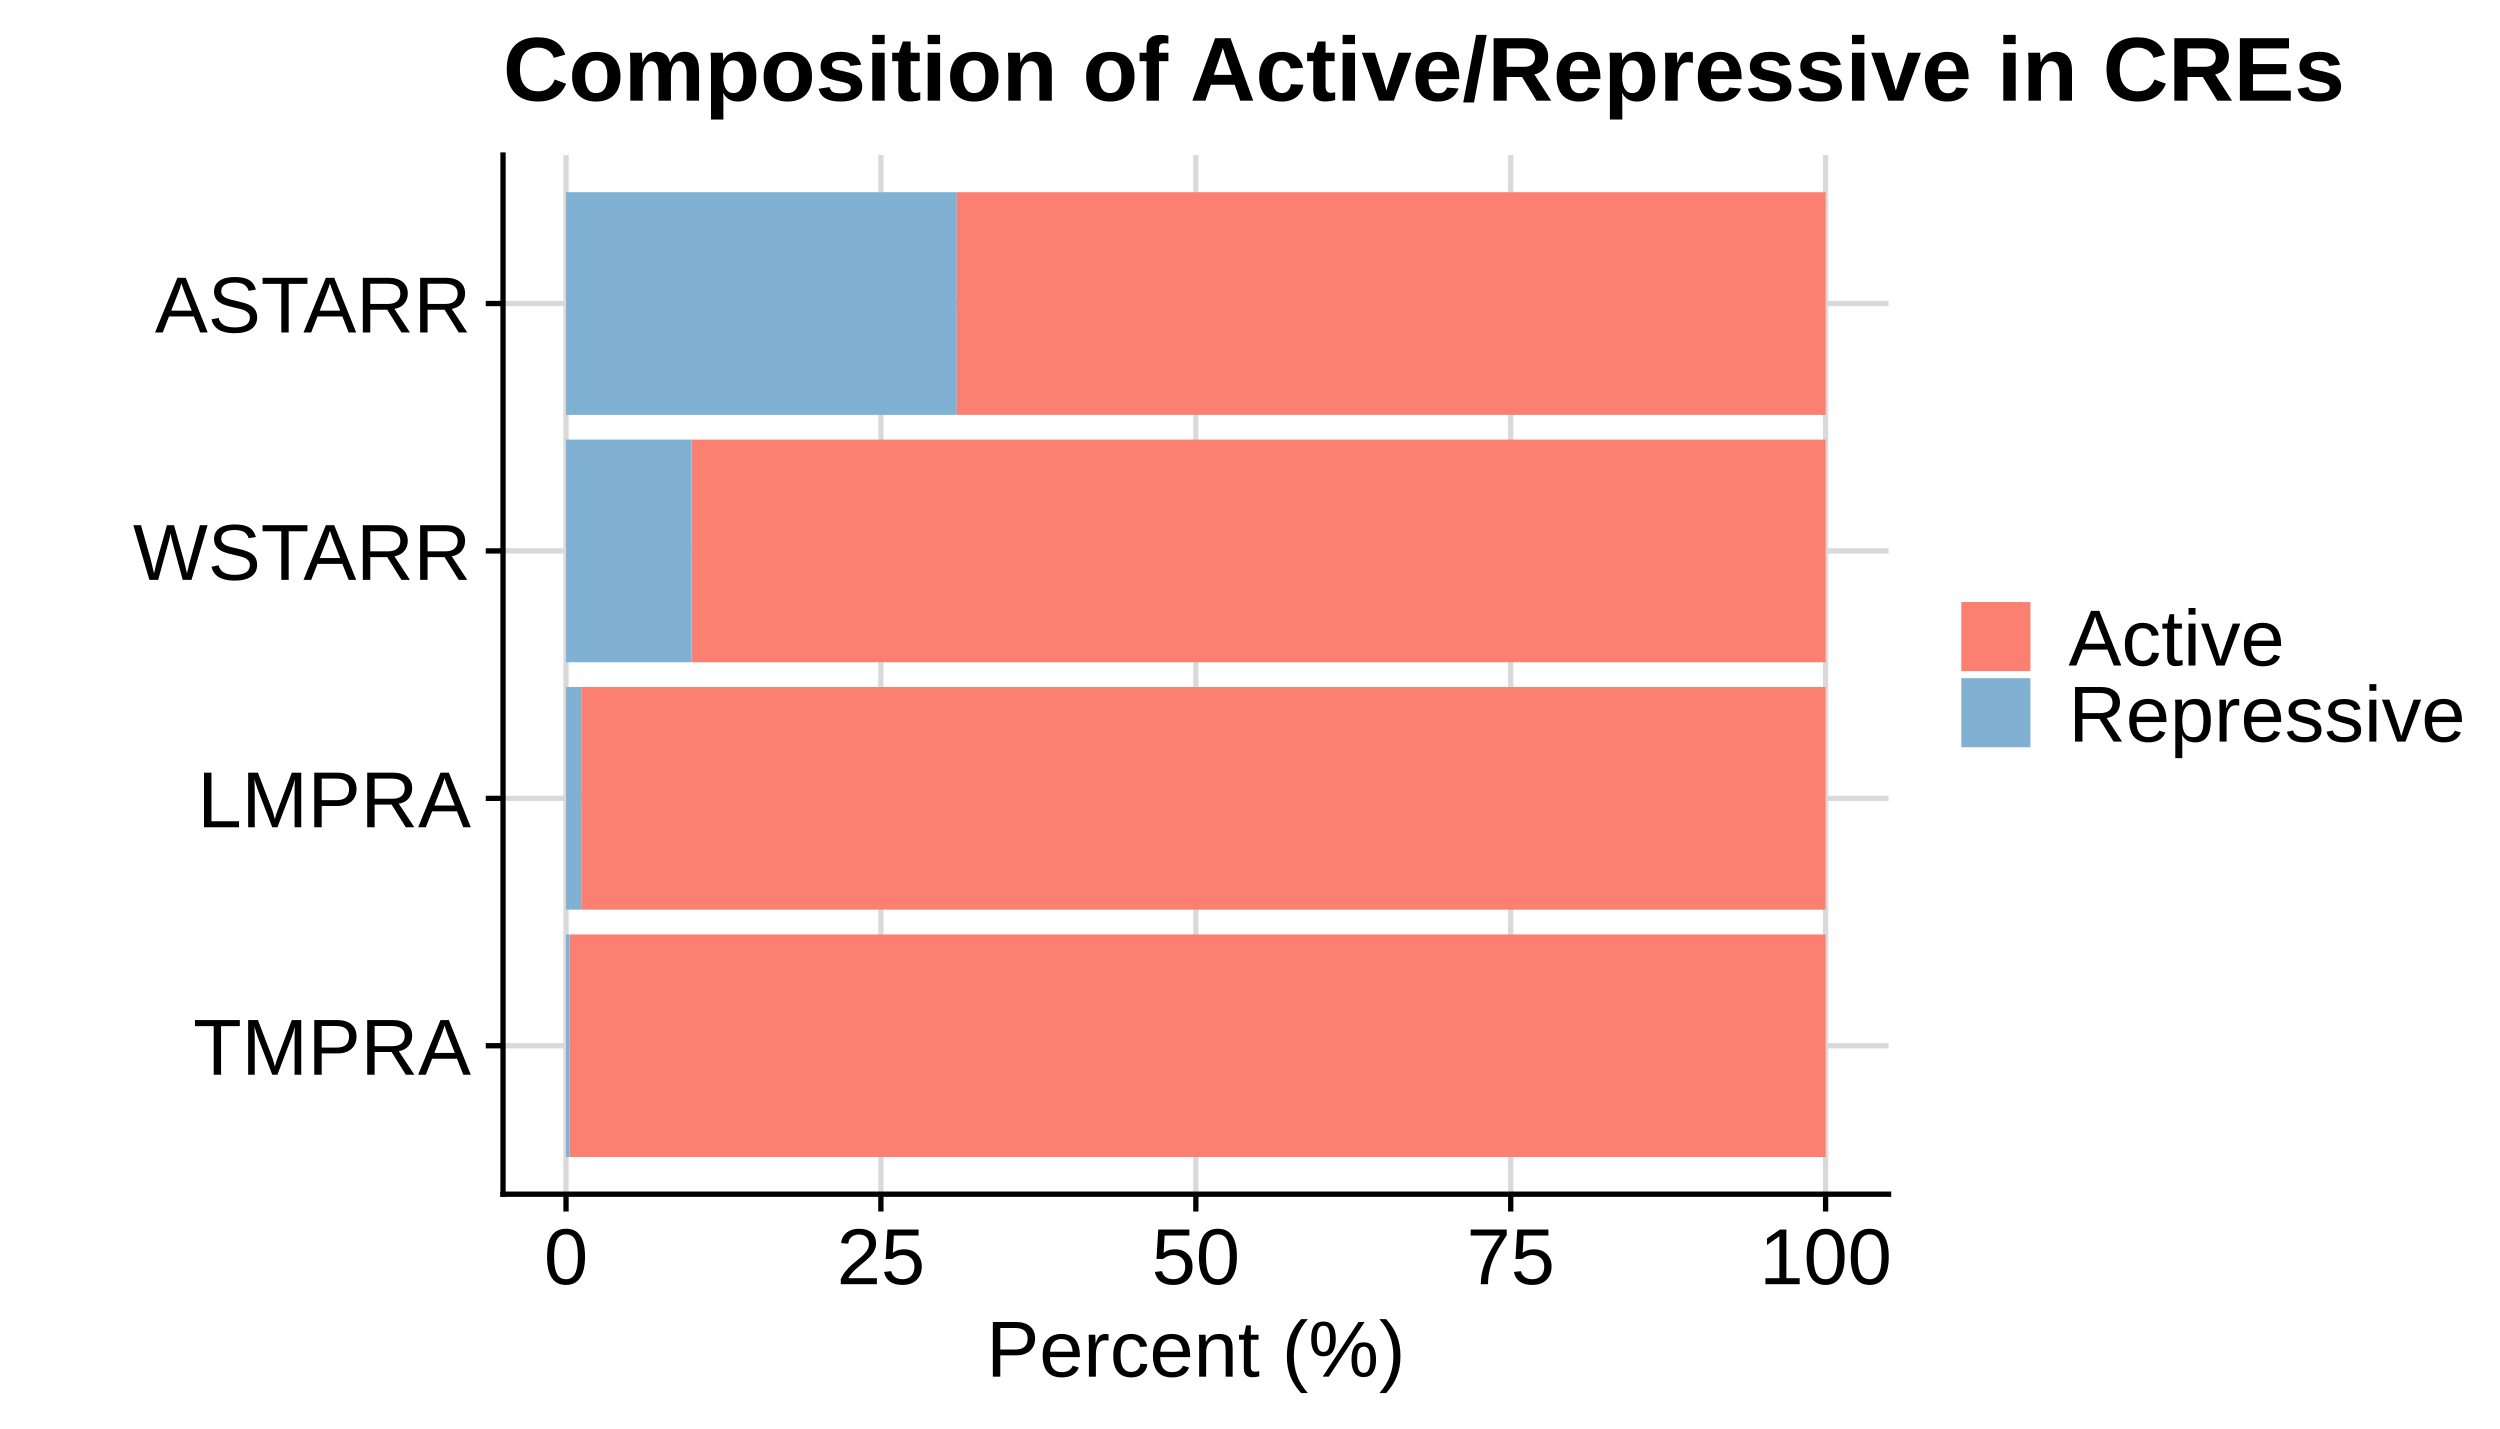
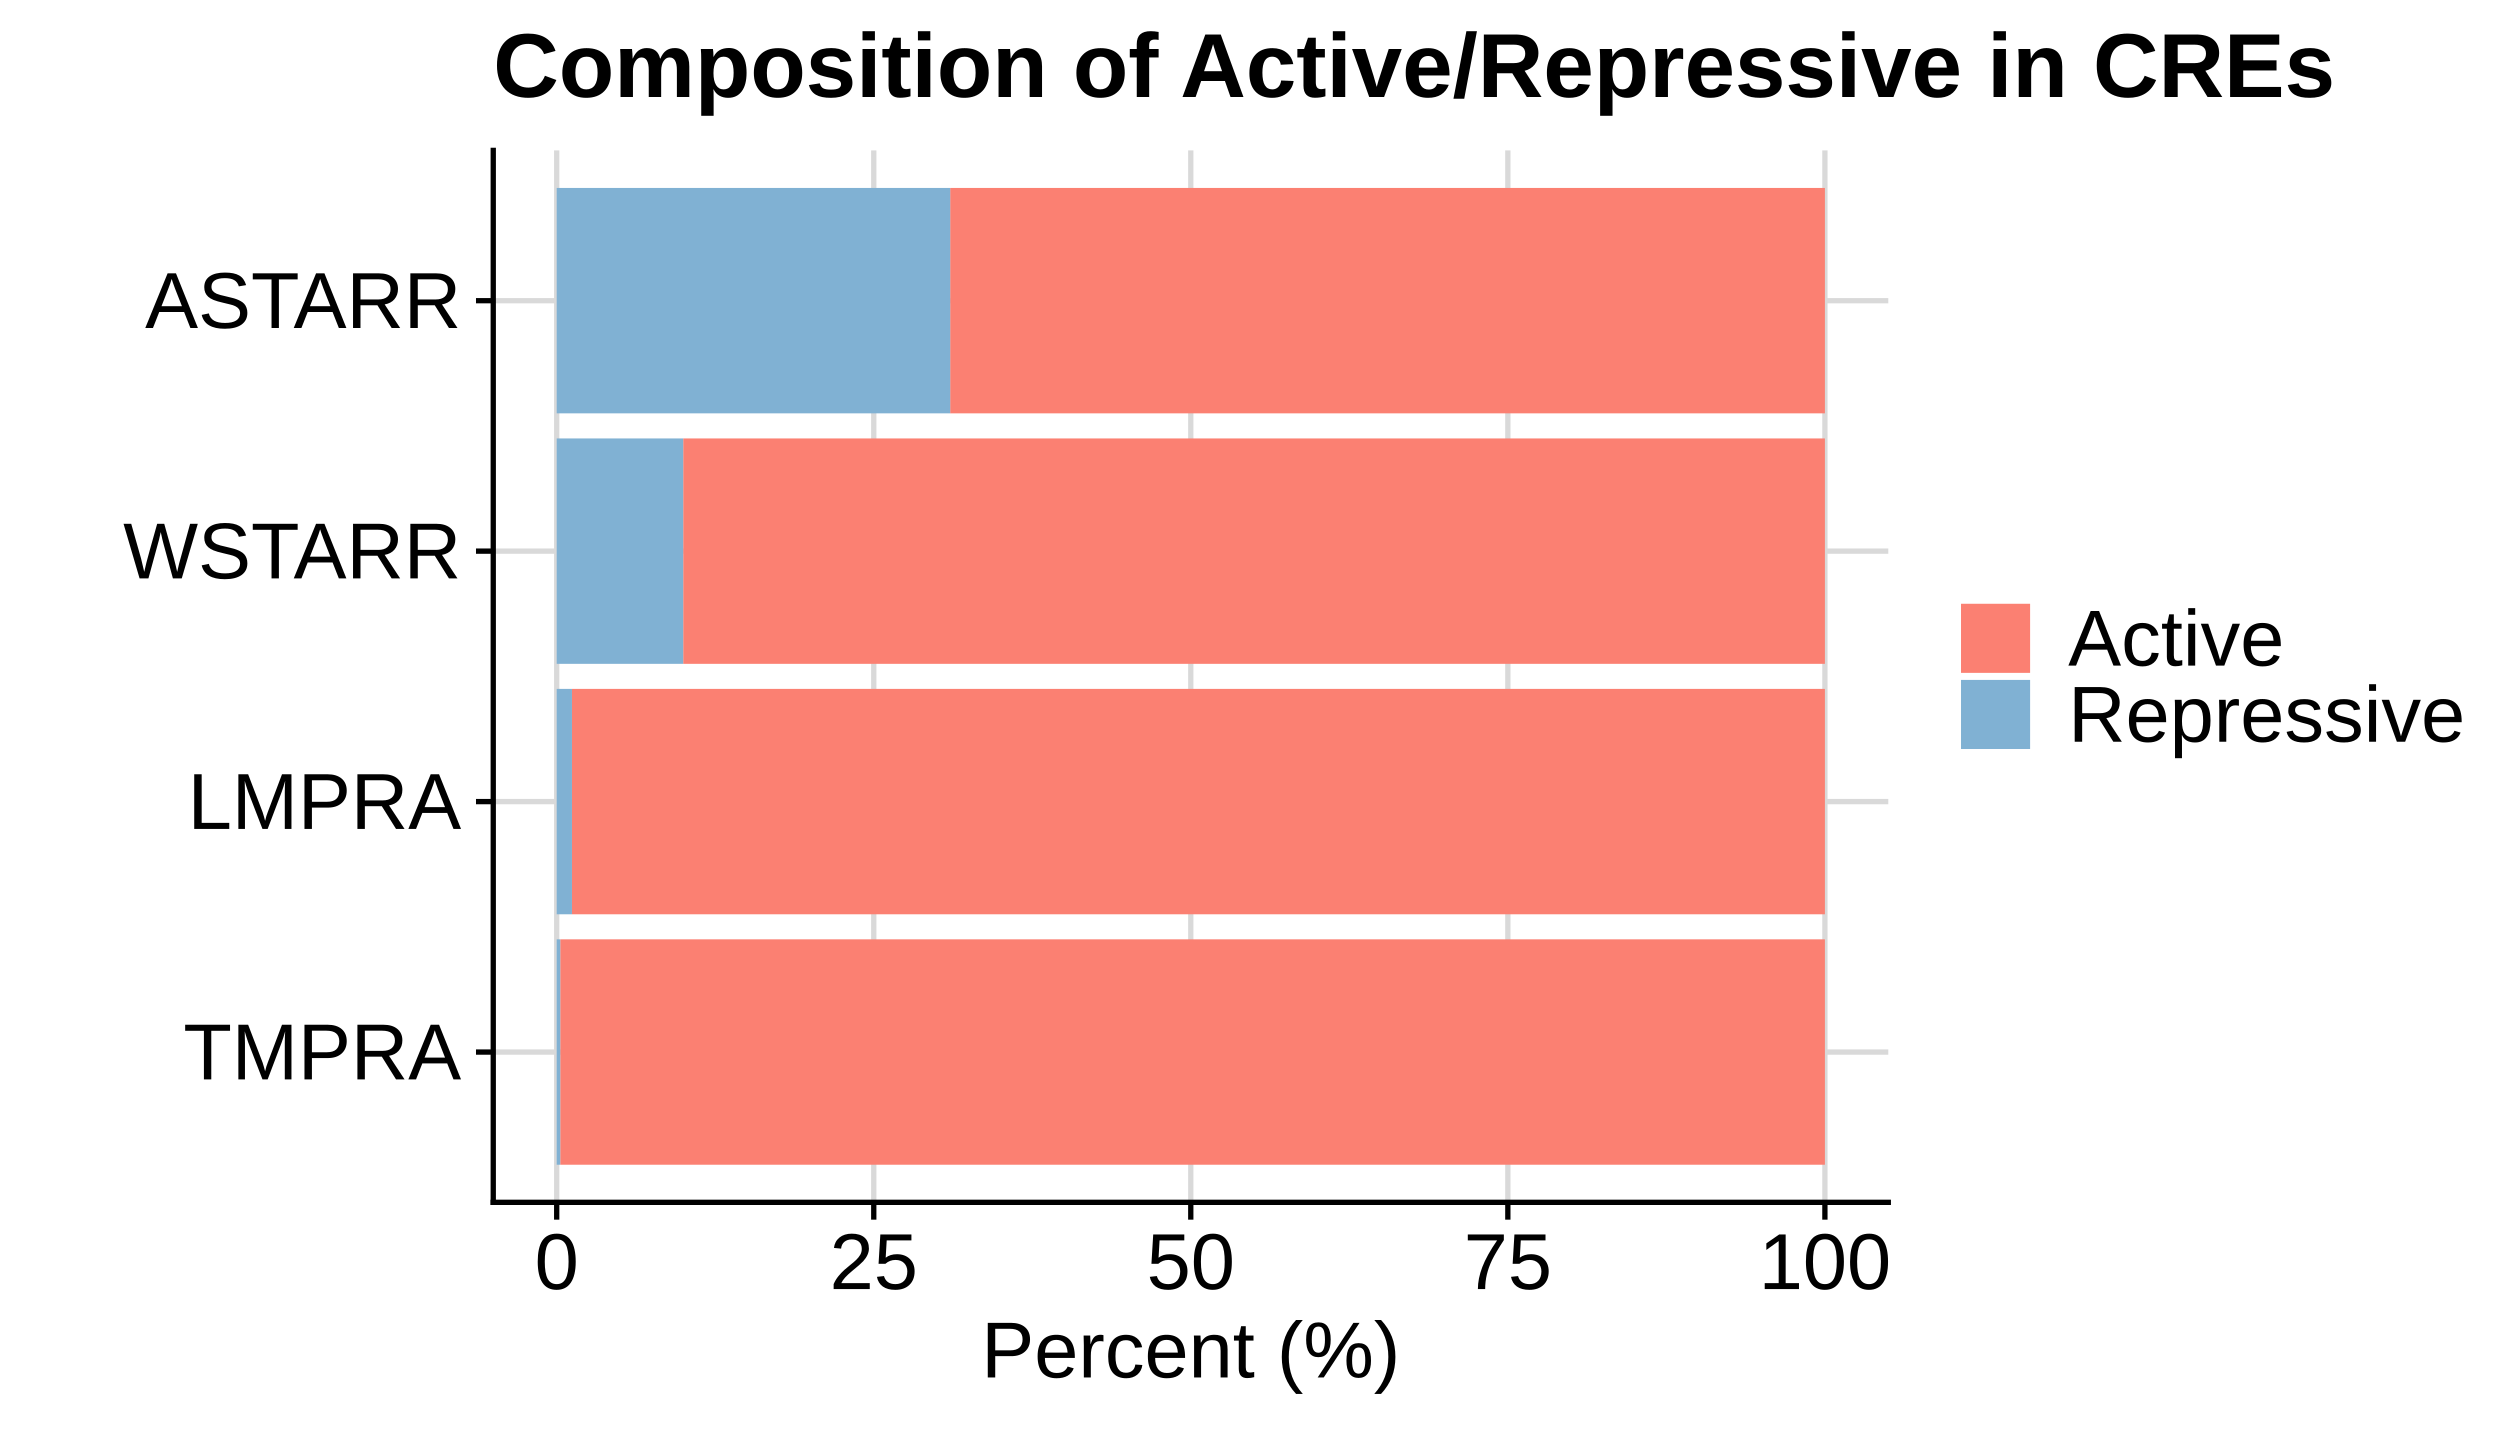
- <svg xmlns="http://www.w3.org/2000/svg" class="svglite" width="504.00pt" height="288.00pt" viewBox="0 0 504.00 288.00">
-   <defs>
-     <style type="text/css">
+ <svg xmlns="http://www.w3.org/2000/svg" width="504.00pt" height="288.00pt" viewBox="0 0 504.00 288.00">
+   <g class="svglite">
+     <defs>
+       <style type="text/css">
    .svglite line, .svglite polyline, .svglite polygon, .svglite path, .svglite rect, .svglite circle {
      fill: none;
      stroke: #000000;
      stroke-linecap: round;
      stroke-linejoin: round;
      stroke-miterlimit: 10.00;
    }
    .svglite text {
      white-space: pre;
    }
+     .svglite g.glyphgroup path {
+       fill: inherit;
+       stroke: none;
+     }
  </style>
-   </defs>
-   <rect width="100%" height="100%" style="stroke: none; fill: none;" />
-   <defs>
-     <clipPath id="cpMC4wMHw1MDQuMDB8MC4wMHwyODguMDA=">
-       <rect x="0.00" y="0.00" width="504.00" height="288.00" />
-     </clipPath>
-   </defs>
-   <g clip-path="url(#cpMC4wMHw1MDQuMDB8MC4wMHwyODguMDA=)">
+     </defs>
+     <rect width="100%" height="100%" style="stroke: none; fill: none;" />
+     <defs>
+       <clipPath id="cpMC4wMHw1MDQuMDB8MC4wMHwyODguMDA=">
+         <rect x="0.00" y="0.00" width="504.00" height="288.00" />
+       </clipPath>
+     </defs>
+     <g clip-path="url(#cpMC4wMHw1MDQuMDB8MC4wMHwyODguMDA=)">
</g>
-   <defs>
-     <clipPath id="cpMTAxLjQxfDM4MC43NHwzMS4yNnwyNDAuNzU=">
-       <rect x="101.41" y="31.26" width="279.33" height="209.49" />
-     </clipPath>
-   </defs>
-   <g clip-path="url(#cpMTAxLjQxfDM4MC43NHwzMS4yNnwyNDAuNzU=)">
-     <polyline points="101.41,210.82 380.74,210.82 " style="stroke-width: 1.07; stroke: #D9D9D9; stroke-linecap: butt;" />
-     <polyline points="101.41,160.95 380.74,160.95 " style="stroke-width: 1.07; stroke: #D9D9D9; stroke-linecap: butt;" />
-     <polyline points="101.41,111.07 380.74,111.07 " style="stroke-width: 1.07; stroke: #D9D9D9; stroke-linecap: butt;" />
-     <polyline points="101.41,61.19 380.74,61.19 " style="stroke-width: 1.07; stroke: #D9D9D9; stroke-linecap: butt;" />
-     <polyline points="114.11,240.75 114.11,31.26 " style="stroke-width: 1.07; stroke: #D9D9D9; stroke-linecap: butt;" />
-     <polyline points="177.59,240.75 177.59,31.26 " style="stroke-width: 1.07; stroke: #D9D9D9; stroke-linecap: butt;" />
-     <polyline points="241.08,240.75 241.08,31.26 " style="stroke-width: 1.07; stroke: #D9D9D9; stroke-linecap: butt;" />
-     <polyline points="304.56,240.75 304.56,31.26 " style="stroke-width: 1.07; stroke: #D9D9D9; stroke-linecap: butt;" />
-     <polyline points="368.04,240.75 368.04,31.26 " style="stroke-width: 1.07; stroke: #D9D9D9; stroke-linecap: butt;" />
-     <rect x="192.90" y="38.75" width="175.15" height="44.89" style="stroke-width: 1.07; stroke: none; stroke-linecap: butt; stroke-linejoin: miter; fill: #FB8072;" />
-     <rect x="114.11" y="38.75" width="78.79" height="44.89" style="stroke-width: 1.07; stroke: none; stroke-linecap: butt; stroke-linejoin: miter; fill: #80B1D3;" />
-     <rect x="117.17" y="138.50" width="250.87" height="44.89" style="stroke-width: 1.07; stroke: none; stroke-linecap: butt; stroke-linejoin: miter; fill: #FB8072;" />
-     <rect x="114.11" y="138.50" width="3.06" height="44.89" style="stroke-width: 1.07; stroke: none; stroke-linecap: butt; stroke-linejoin: miter; fill: #80B1D3;" />
-     <rect x="114.82" y="188.38" width="253.23" height="44.89" style="stroke-width: 1.07; stroke: none; stroke-linecap: butt; stroke-linejoin: miter; fill: #FB8072;" />
-     <rect x="114.11" y="188.38" width="0.71" height="44.89" style="stroke-width: 1.07; stroke: none; stroke-linecap: butt; stroke-linejoin: miter; fill: #80B1D3;" />
-     <rect x="139.44" y="88.62" width="228.61" height="44.89" style="stroke-width: 1.07; stroke: none; stroke-linecap: butt; stroke-linejoin: miter; fill: #FB8072;" />
-     <rect x="114.11" y="88.62" width="25.33" height="44.89" style="stroke-width: 1.07; stroke: none; stroke-linecap: butt; stroke-linejoin: miter; fill: #80B1D3;" />
-   </g>
-   <g clip-path="url(#cpMC4wMHw1MDQuMDB8MC4wMHwyODguMDA=)">
-     <polyline points="101.41,240.75 101.41,31.26 " style="stroke-width: 1.07; stroke-linecap: square;" />
-     <text x="94.94" y="216.66" text-anchor="end" style="font-size: 16.00px; font-family: &quot;Liberation Sans&quot;;" textLength="55.99px" lengthAdjust="spacingAndGlyphs">TMPRA</text>
-     <text x="94.94" y="166.78" text-anchor="end" style="font-size: 16.00px; font-family: &quot;Liberation Sans&quot;;" textLength="55.12px" lengthAdjust="spacingAndGlyphs">LMPRA</text>
-     <text x="94.94" y="116.90" text-anchor="end" style="font-size: 16.00px; font-family: &quot;Liberation Sans&quot;;" textLength="69.32px" lengthAdjust="spacingAndGlyphs">WSTARR</text>
-     <text x="94.94" y="67.02" text-anchor="end" style="font-size: 16.00px; font-family: &quot;Liberation Sans&quot;;" textLength="64.89px" lengthAdjust="spacingAndGlyphs">ASTARR</text>
-     <polyline points="97.93,210.82 101.41,210.82 " style="stroke-width: 1.07; stroke-linecap: butt;" />
-     <polyline points="97.93,160.95 101.41,160.95 " style="stroke-width: 1.07; stroke-linecap: butt;" />
-     <polyline points="97.93,111.07 101.41,111.07 " style="stroke-width: 1.07; stroke-linecap: butt;" />
-     <polyline points="97.93,61.19 101.41,61.19 " style="stroke-width: 1.07; stroke-linecap: butt;" />
-     <polyline points="101.41,240.75 380.74,240.75 " style="stroke-width: 1.07; stroke-linecap: square;" />
-     <polyline points="114.11,244.24 114.11,240.75 " style="stroke-width: 1.07; stroke-linecap: butt;" />
-     <polyline points="177.59,244.24 177.59,240.75 " style="stroke-width: 1.07; stroke-linecap: butt;" />
-     <polyline points="241.08,244.24 241.08,240.75 " style="stroke-width: 1.07; stroke-linecap: butt;" />
-     <polyline points="304.56,244.24 304.56,240.75 " style="stroke-width: 1.07; stroke-linecap: butt;" />
-     <polyline points="368.04,244.24 368.04,240.75 " style="stroke-width: 1.07; stroke-linecap: butt;" />
-     <text x="114.11" y="258.89" text-anchor="middle" style="font-size: 16.00px; font-family: &quot;Liberation Sans&quot;;" textLength="8.90px" lengthAdjust="spacingAndGlyphs">0</text>
-     <text x="177.59" y="258.89" text-anchor="middle" style="font-size: 16.00px; font-family: &quot;Liberation Sans&quot;;" textLength="17.80px" lengthAdjust="spacingAndGlyphs">25</text>
-     <text x="241.08" y="258.89" text-anchor="middle" style="font-size: 16.00px; font-family: &quot;Liberation Sans&quot;;" textLength="17.80px" lengthAdjust="spacingAndGlyphs">50</text>
-     <text x="304.56" y="258.89" text-anchor="middle" style="font-size: 16.00px; font-family: &quot;Liberation Sans&quot;;" textLength="17.80px" lengthAdjust="spacingAndGlyphs">75</text>
-     <text x="368.04" y="258.89" text-anchor="middle" style="font-size: 16.00px; font-family: &quot;Liberation Sans&quot;;" textLength="26.70px" lengthAdjust="spacingAndGlyphs">100</text>
-     <text x="241.08" y="277.53" text-anchor="middle" style="font-size: 16.00px; font-family: &quot;Liberation Sans&quot;;" textLength="84.48px" lengthAdjust="spacingAndGlyphs">Percent (%)</text>
-     <rect x="395.40" y="121.37" width="13.93" height="13.93" style="stroke-width: 1.07; stroke: none; stroke-linecap: butt; stroke-linejoin: miter; fill: #FB8072;" />
-     <rect x="395.40" y="136.72" width="13.93" height="13.93" style="stroke-width: 1.07; stroke: none; stroke-linecap: butt; stroke-linejoin: miter; fill: #80B1D3;" />
-     <text x="417.01" y="134.17" style="font-size: 16.00px; font-family: &quot;Liberation Sans&quot;;" textLength="43.57px" lengthAdjust="spacingAndGlyphs">Active</text>
-     <text x="417.01" y="149.51" style="font-size: 16.00px; font-family: &quot;Liberation Sans&quot;;" textLength="80.02px" lengthAdjust="spacingAndGlyphs">Repressive</text>
-     <text x="101.41" y="20.30" style="font-size: 18.29px; font-weight: bold; font-family: &quot;Liberation Sans&quot;;" textLength="371.82px" lengthAdjust="spacingAndGlyphs">Composition of Active/Repressive in CREs</text>
+     <defs>
+       <clipPath id="cpOTkuNDR8MzgwLjY4fDMwLjMyfDI0Mi4zOQ==">
+         <rect x="99.44" y="30.32" width="281.24" height="212.07" />
+       </clipPath>
+     </defs>
+     <g clip-path="url(#cpOTkuNDR8MzgwLjY4fDMwLjMyfDI0Mi4zOQ==)">
+       <polyline points="99.44,212.10 380.68,212.10 " style="stroke-width: 1.07; stroke: #D9D9D9; stroke-linecap: butt;" />
+       <polyline points="99.44,161.60 380.68,161.60 " style="stroke-width: 1.07; stroke: #D9D9D9; stroke-linecap: butt;" />
+       <polyline points="99.44,111.11 380.68,111.11 " style="stroke-width: 1.07; stroke: #D9D9D9; stroke-linecap: butt;" />
+       <polyline points="99.44,60.62 380.68,60.62 " style="stroke-width: 1.07; stroke: #D9D9D9; stroke-linecap: butt;" />
+       <polyline points="112.23,242.39 112.23,30.32 " style="stroke-width: 1.07; stroke: #D9D9D9; stroke-linecap: butt;" />
+       <polyline points="176.15,242.39 176.15,30.32 " style="stroke-width: 1.07; stroke: #D9D9D9; stroke-linecap: butt;" />
+       <polyline points="240.06,242.39 240.06,30.32 " style="stroke-width: 1.07; stroke: #D9D9D9; stroke-linecap: butt;" />
+       <polyline points="303.98,242.39 303.98,30.32 " style="stroke-width: 1.07; stroke: #D9D9D9; stroke-linecap: butt;" />
+       <polyline points="367.90,242.39 367.90,30.32 " style="stroke-width: 1.07; stroke: #D9D9D9; stroke-linecap: butt;" />
+       <rect x="191.55" y="37.89" width="176.35" height="45.44" style="stroke-width: 1.07; stroke: none; stroke-linecap: butt; stroke-linejoin: miter; fill: #FB8072;" />
+       <rect x="112.23" y="37.89" width="79.33" height="45.44" style="stroke-width: 1.07; stroke: none; stroke-linecap: butt; stroke-linejoin: miter; fill: #80B1D3;" />
+       <rect x="115.31" y="138.88" width="252.59" height="45.44" style="stroke-width: 1.07; stroke: none; stroke-linecap: butt; stroke-linejoin: miter; fill: #FB8072;" />
+       <rect x="112.23" y="138.88" width="3.08" height="45.44" style="stroke-width: 1.07; stroke: none; stroke-linecap: butt; stroke-linejoin: miter; fill: #80B1D3;" />
+       <rect x="112.94" y="189.37" width="254.96" height="45.44" style="stroke-width: 1.07; stroke: none; stroke-linecap: butt; stroke-linejoin: miter; fill: #FB8072;" />
+       <rect x="112.23" y="189.37" width="0.71" height="45.44" style="stroke-width: 1.07; stroke: none; stroke-linecap: butt; stroke-linejoin: miter; fill: #80B1D3;" />
+       <rect x="137.73" y="88.39" width="230.17" height="45.44" style="stroke-width: 1.07; stroke: none; stroke-linecap: butt; stroke-linejoin: miter; fill: #FB8072;" />
+       <rect x="112.23" y="88.39" width="25.50" height="45.44" style="stroke-width: 1.07; stroke: none; stroke-linecap: butt; stroke-linejoin: miter; fill: #80B1D3;" />
+     </g>
+     <g clip-path="url(#cpMC4wMHw1MDQuMDB8MC4wMHwyODguMDA=)">
+       <polyline points="99.44,242.39 99.44,30.32 " style="stroke-width: 1.07; stroke-linecap: square;" />
+       <text x="92.97" y="217.60" text-anchor="end" style="font-size: 16.00px; font-family: &quot;Liberation Sans&quot;;" textLength="56.02px" lengthAdjust="spacingAndGlyphs">TMPRA</text>
+       <text x="92.97" y="167.11" text-anchor="end" style="font-size: 16.00px; font-family: &quot;Liberation Sans&quot;;" textLength="55.14px" lengthAdjust="spacingAndGlyphs">LMPRA</text>
+       <text x="92.97" y="116.61" text-anchor="end" style="font-size: 16.00px; font-family: &quot;Liberation Sans&quot;;" textLength="68.17px" lengthAdjust="spacingAndGlyphs">WSTARR</text>
+       <text x="92.97" y="66.12" text-anchor="end" style="font-size: 16.00px; font-family: &quot;Liberation Sans&quot;;" textLength="63.73px" lengthAdjust="spacingAndGlyphs">ASTARR</text>
+       <polyline points="95.96,212.10 99.44,212.10 " style="stroke-width: 1.07; stroke-linecap: butt;" />
+       <polyline points="95.96,161.60 99.44,161.60 " style="stroke-width: 1.07; stroke-linecap: butt;" />
+       <polyline points="95.96,111.11 99.44,111.11 " style="stroke-width: 1.07; stroke-linecap: butt;" />
+       <polyline points="95.96,60.62 99.44,60.62 " style="stroke-width: 1.07; stroke-linecap: butt;" />
+       <polyline points="99.44,242.39 380.68,242.39 " style="stroke-width: 1.07; stroke-linecap: square;" />
+       <polyline points="112.23,245.88 112.23,242.39 " style="stroke-width: 1.07; stroke-linecap: butt;" />
+       <polyline points="176.15,245.88 176.15,242.39 " style="stroke-width: 1.07; stroke-linecap: butt;" />
+       <polyline points="240.06,245.88 240.06,242.39 " style="stroke-width: 1.07; stroke-linecap: butt;" />
+       <polyline points="303.98,245.88 303.98,242.39 " style="stroke-width: 1.07; stroke-linecap: butt;" />
+       <polyline points="367.90,245.88 367.90,242.39 " style="stroke-width: 1.07; stroke-linecap: butt;" />
+       <text x="112.23" y="259.88" text-anchor="middle" style="font-size: 16.00px; font-family: &quot;Liberation Sans&quot;;" textLength="8.91px" lengthAdjust="spacingAndGlyphs">0</text>
+       <text x="176.15" y="259.88" text-anchor="middle" style="font-size: 16.00px; font-family: &quot;Liberation Sans&quot;;" textLength="17.81px" lengthAdjust="spacingAndGlyphs">25</text>
+       <text x="240.06" y="259.88" text-anchor="middle" style="font-size: 16.00px; font-family: &quot;Liberation Sans&quot;;" textLength="17.81px" lengthAdjust="spacingAndGlyphs">50</text>
+       <text x="303.98" y="259.88" text-anchor="middle" style="font-size: 16.00px; font-family: &quot;Liberation Sans&quot;;" textLength="17.81px" lengthAdjust="spacingAndGlyphs">75</text>
+       <text x="367.90" y="259.88" text-anchor="middle" style="font-size: 16.00px; font-family: &quot;Liberation Sans&quot;;" textLength="26.72px" lengthAdjust="spacingAndGlyphs">100</text>
+       <text x="240.06" y="277.70" text-anchor="middle" style="font-size: 16.00px; font-family: &quot;Liberation Sans&quot;;" textLength="84.52px" lengthAdjust="spacingAndGlyphs">Percent (%)</text>
+       <rect x="395.34" y="121.72" width="13.93" height="13.93" style="stroke-width: 1.07; stroke: none; stroke-linecap: butt; stroke-linejoin: miter; fill: #FB8072;" />
+       <rect x="395.34" y="137.07" width="13.93" height="13.93" style="stroke-width: 1.07; stroke: none; stroke-linecap: butt; stroke-linejoin: miter; fill: #80B1D3;" />
+       <text x="416.95" y="134.19" style="font-size: 16.00px; font-family: &quot;Liberation Sans&quot;;" textLength="43.59px" lengthAdjust="spacingAndGlyphs">Active</text>
+       <text x="416.95" y="149.53" style="font-size: 16.00px; font-family: &quot;Liberation Sans&quot;;" textLength="80.08px" lengthAdjust="spacingAndGlyphs">Repressive</text>
+       <text x="99.44" y="19.55" style="font-size: 18.29px; font-weight: bold; font-family: &quot;Liberation Sans&quot;;" textLength="371.20px" lengthAdjust="spacingAndGlyphs">Composition of Active/Repressive in CREs</text>
+     </g>
  </g>
</svg>
